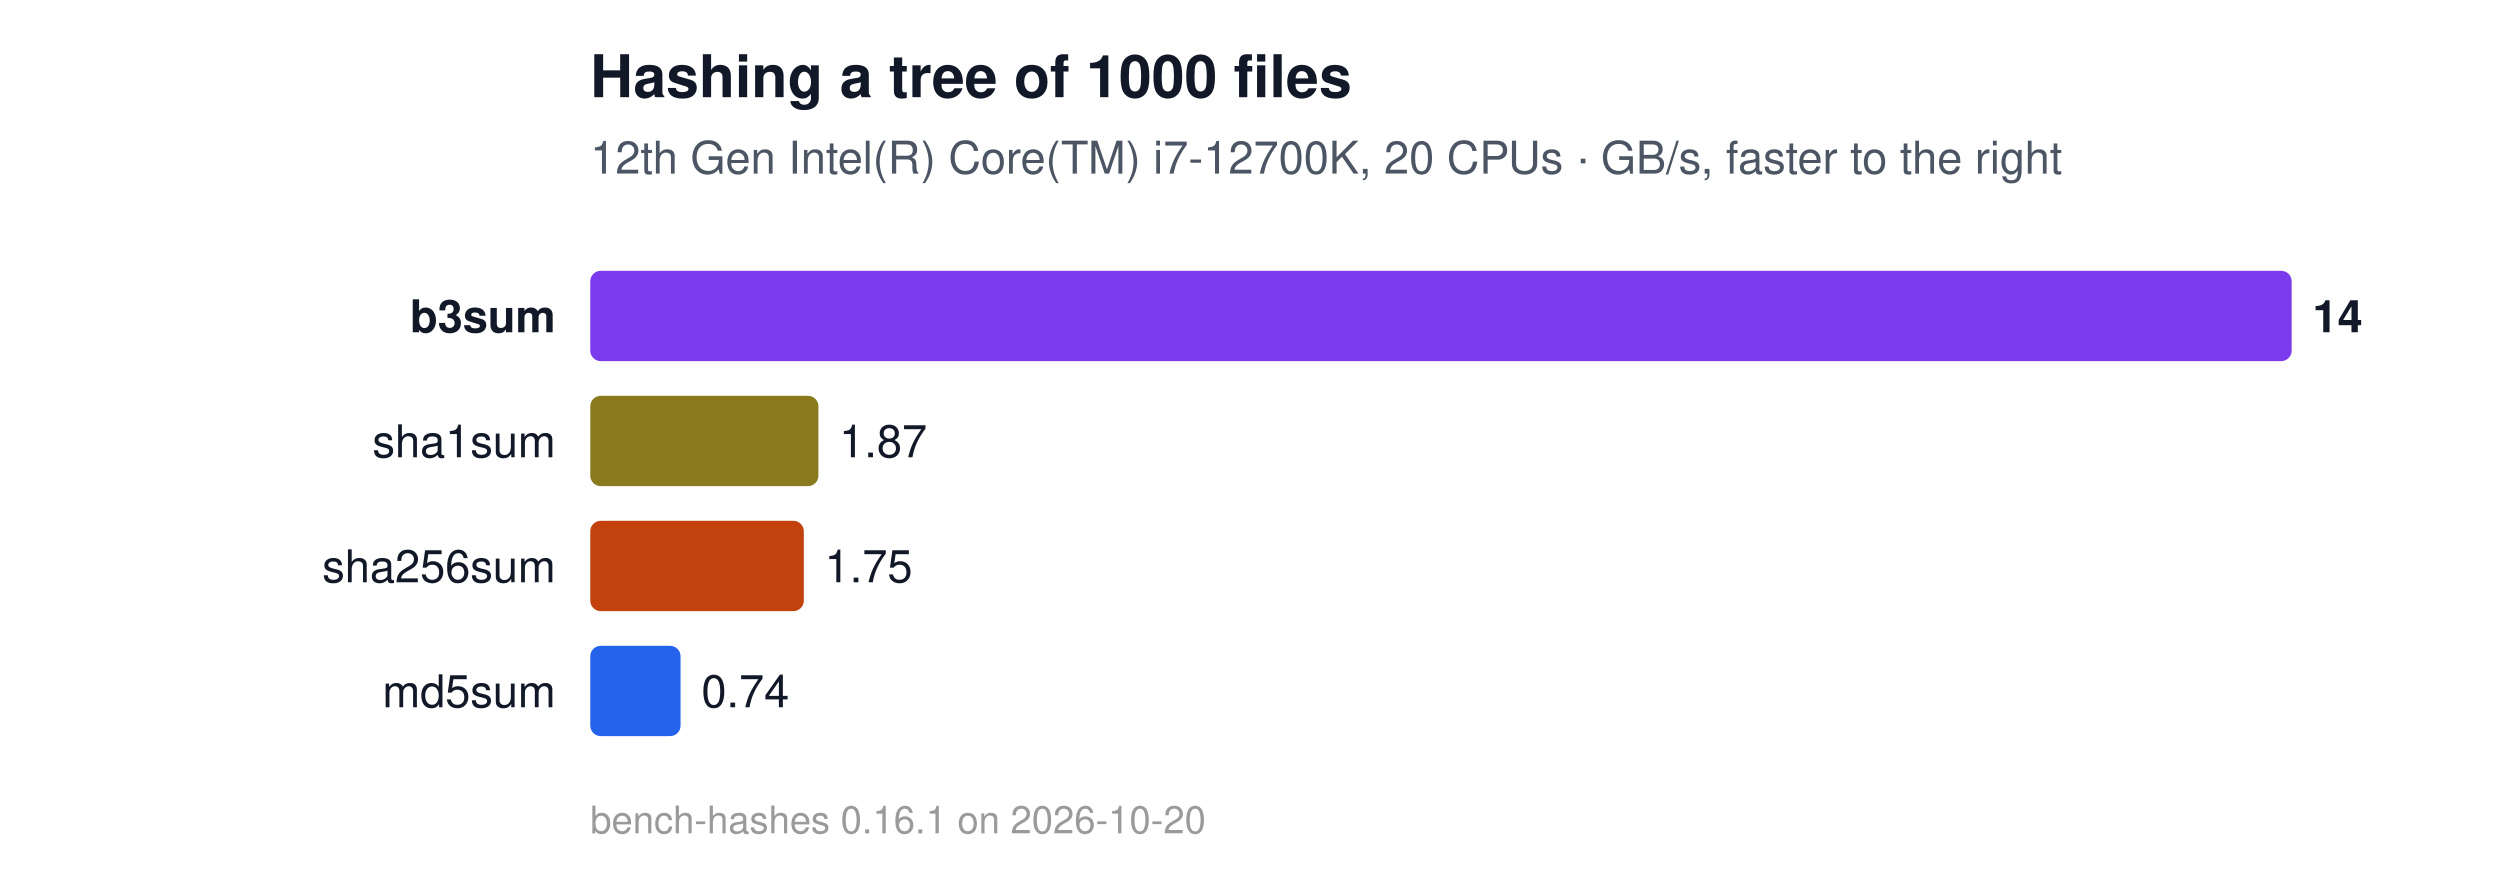
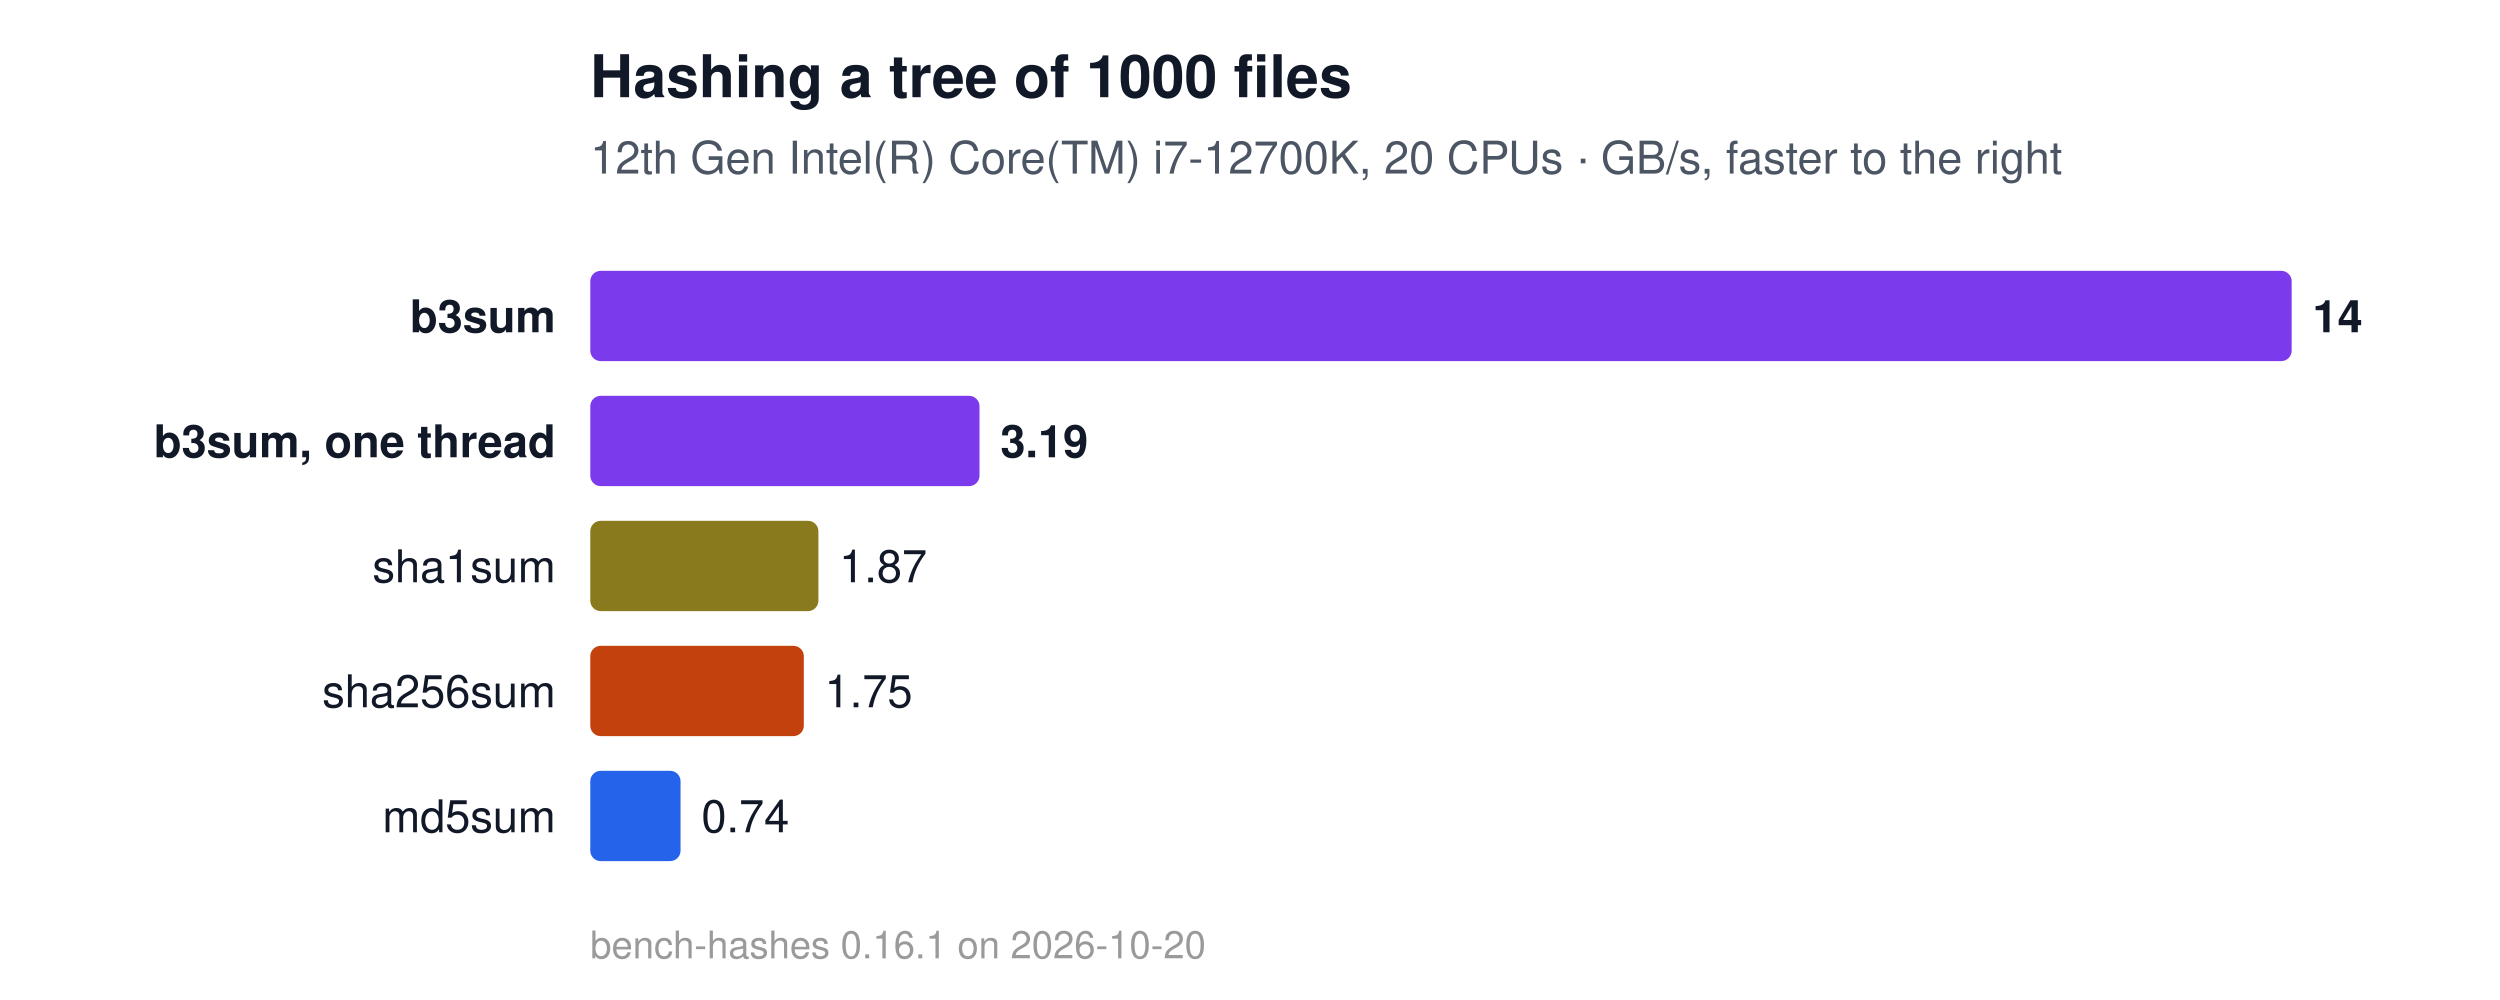
- <svg xmlns="http://www.w3.org/2000/svg" width="720" height="252" viewBox="0 0 720 252" font-family="-apple-system, BlinkMacSystemFont, 'Segoe UI', Helvetica, Arial, sans-serif">
-   <rect width="720" height="252" fill="#ffffff" />
+ <svg xmlns="http://www.w3.org/2000/svg" width="720" height="288" viewBox="0 0 720 288" font-family="-apple-system, BlinkMacSystemFont, 'Segoe UI', Helvetica, Arial, sans-serif">
+   <rect width="720" height="288" fill="#ffffff" />
  <text x="170" y="28" font-size="17" font-weight="600" fill="#111827">Hashing a tree of 1000 files</text>
  <text x="170" y="50" font-size="13" fill="#4b5563">12th Gen Intel(R) Core(TM) i7-12700K, 20 CPUs · GB/s, faster to the right</text>
  <text x="160" y="95.7" font-size="13" fill="#111827" text-anchor="end" font-weight="600">b3sum</text>
  <rect x="170" y="78" width="490.0" height="26" rx="3" fill="#7c3aed" />
  <text x="666.0" y="95.7" font-size="13" fill="#111827" font-weight="600">14</text>
-   <text x="160" y="131.7" font-size="13" fill="#111827" text-anchor="end">sha1sum</text>
-   <rect x="170" y="114" width="65.7" height="26" rx="3" fill="#8a7a1e" />
-   <text x="241.7" y="131.7" font-size="13" fill="#111827">1.87</text>
-   <text x="160" y="167.7" font-size="13" fill="#111827" text-anchor="end">sha256sum</text>
-   <rect x="170" y="150" width="61.5" height="26" rx="3" fill="#c2410c" />
-   <text x="237.5" y="167.7" font-size="13" fill="#111827">1.75</text>
-   <text x="160" y="203.7" font-size="13" fill="#111827" text-anchor="end">md5sum</text>
-   <rect x="170" y="186" width="26.0" height="26" rx="3" fill="#2563eb" />
-   <text x="202.0" y="203.7" font-size="13" fill="#111827">0.74</text>
-   <text x="170" y="240.0" font-size="11" fill="#9a9a9a">bench-hashes 0.16.1 on 2026-10-20</text>
+   <text x="160" y="131.7" font-size="13" fill="#111827" text-anchor="end" font-weight="600">b3sum, one thread</text>
+   <rect x="170" y="114" width="112.1" height="26" rx="3" fill="#7c3aed" />
+   <text x="288.1" y="131.7" font-size="13" fill="#111827" font-weight="600">3.19</text>
+   <text x="160" y="167.7" font-size="13" fill="#111827" text-anchor="end">sha1sum</text>
+   <rect x="170" y="150" width="65.7" height="26" rx="3" fill="#8a7a1e" />
+   <text x="241.7" y="167.7" font-size="13" fill="#111827">1.87</text>
+   <text x="160" y="203.7" font-size="13" fill="#111827" text-anchor="end">sha256sum</text>
+   <rect x="170" y="186" width="61.5" height="26" rx="3" fill="#c2410c" />
+   <text x="237.5" y="203.7" font-size="13" fill="#111827">1.75</text>
+   <text x="160" y="239.7" font-size="13" fill="#111827" text-anchor="end">md5sum</text>
+   <rect x="170" y="222" width="26.0" height="26" rx="3" fill="#2563eb" />
+   <text x="202.0" y="239.7" font-size="13" fill="#111827">0.74</text>
+   <text x="170" y="276.0" font-size="11" fill="#9a9a9a">bench-hashes 0.16.1 on 2026-10-20</text>
</svg>
